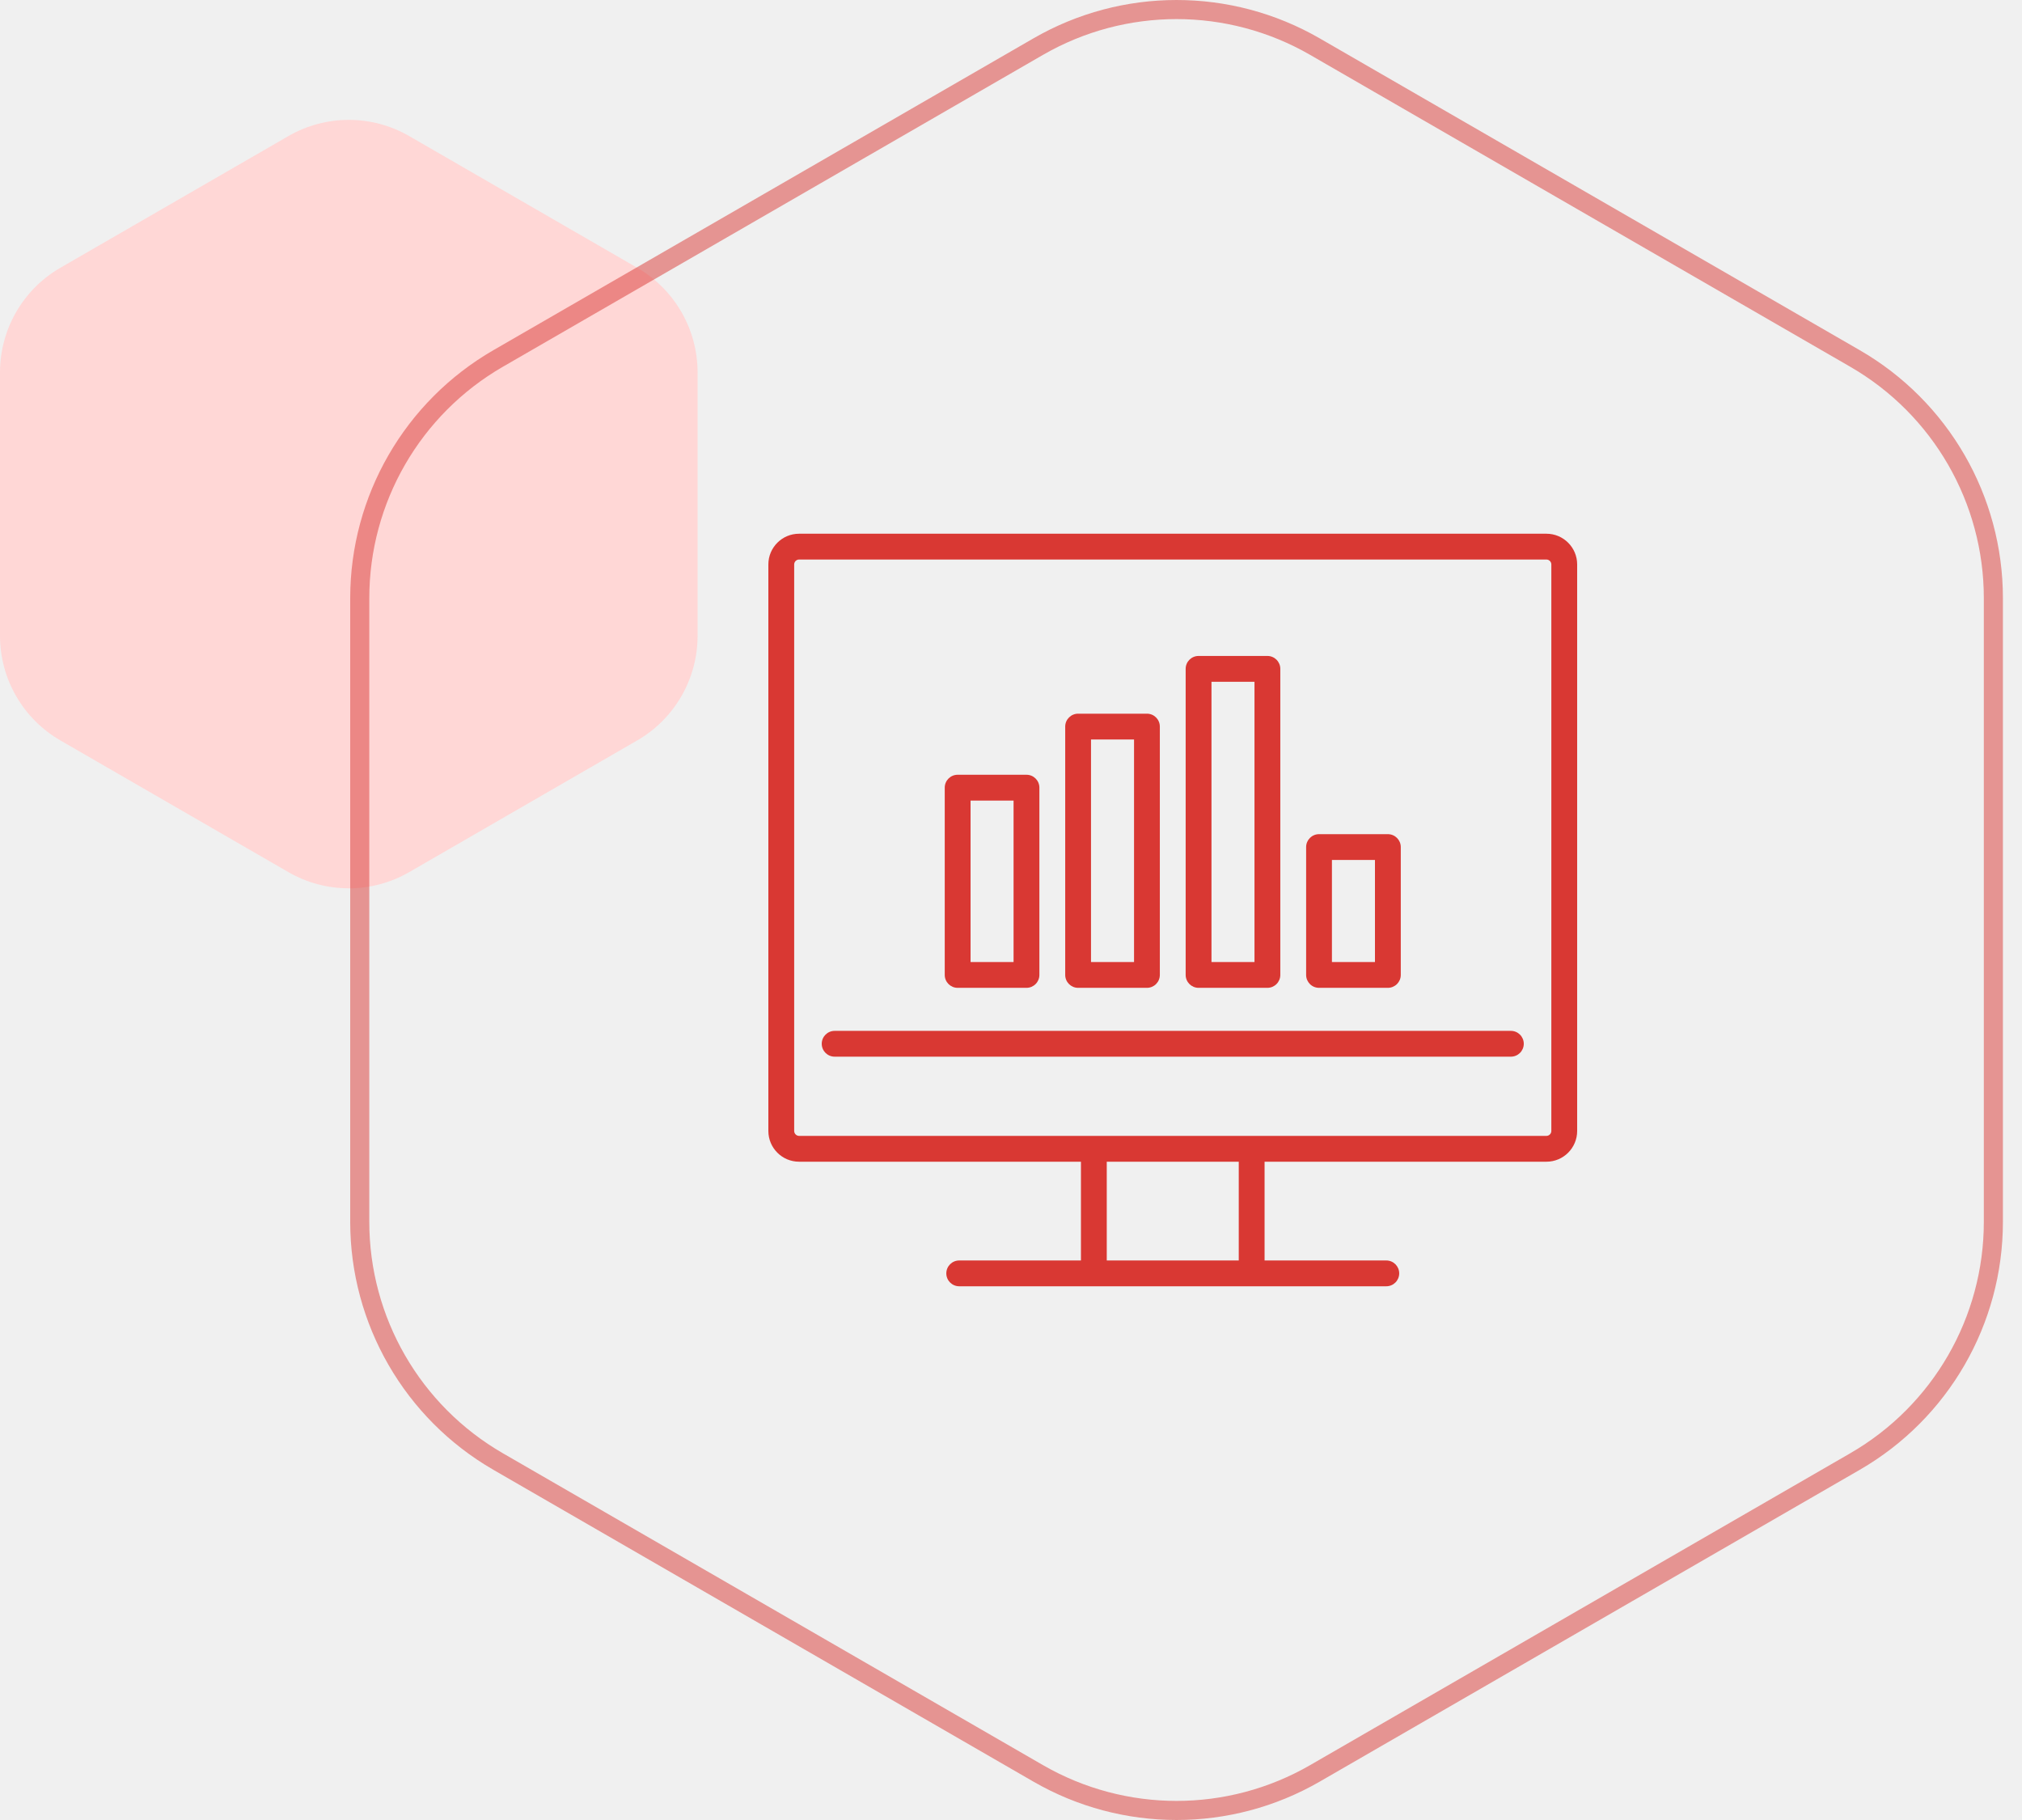
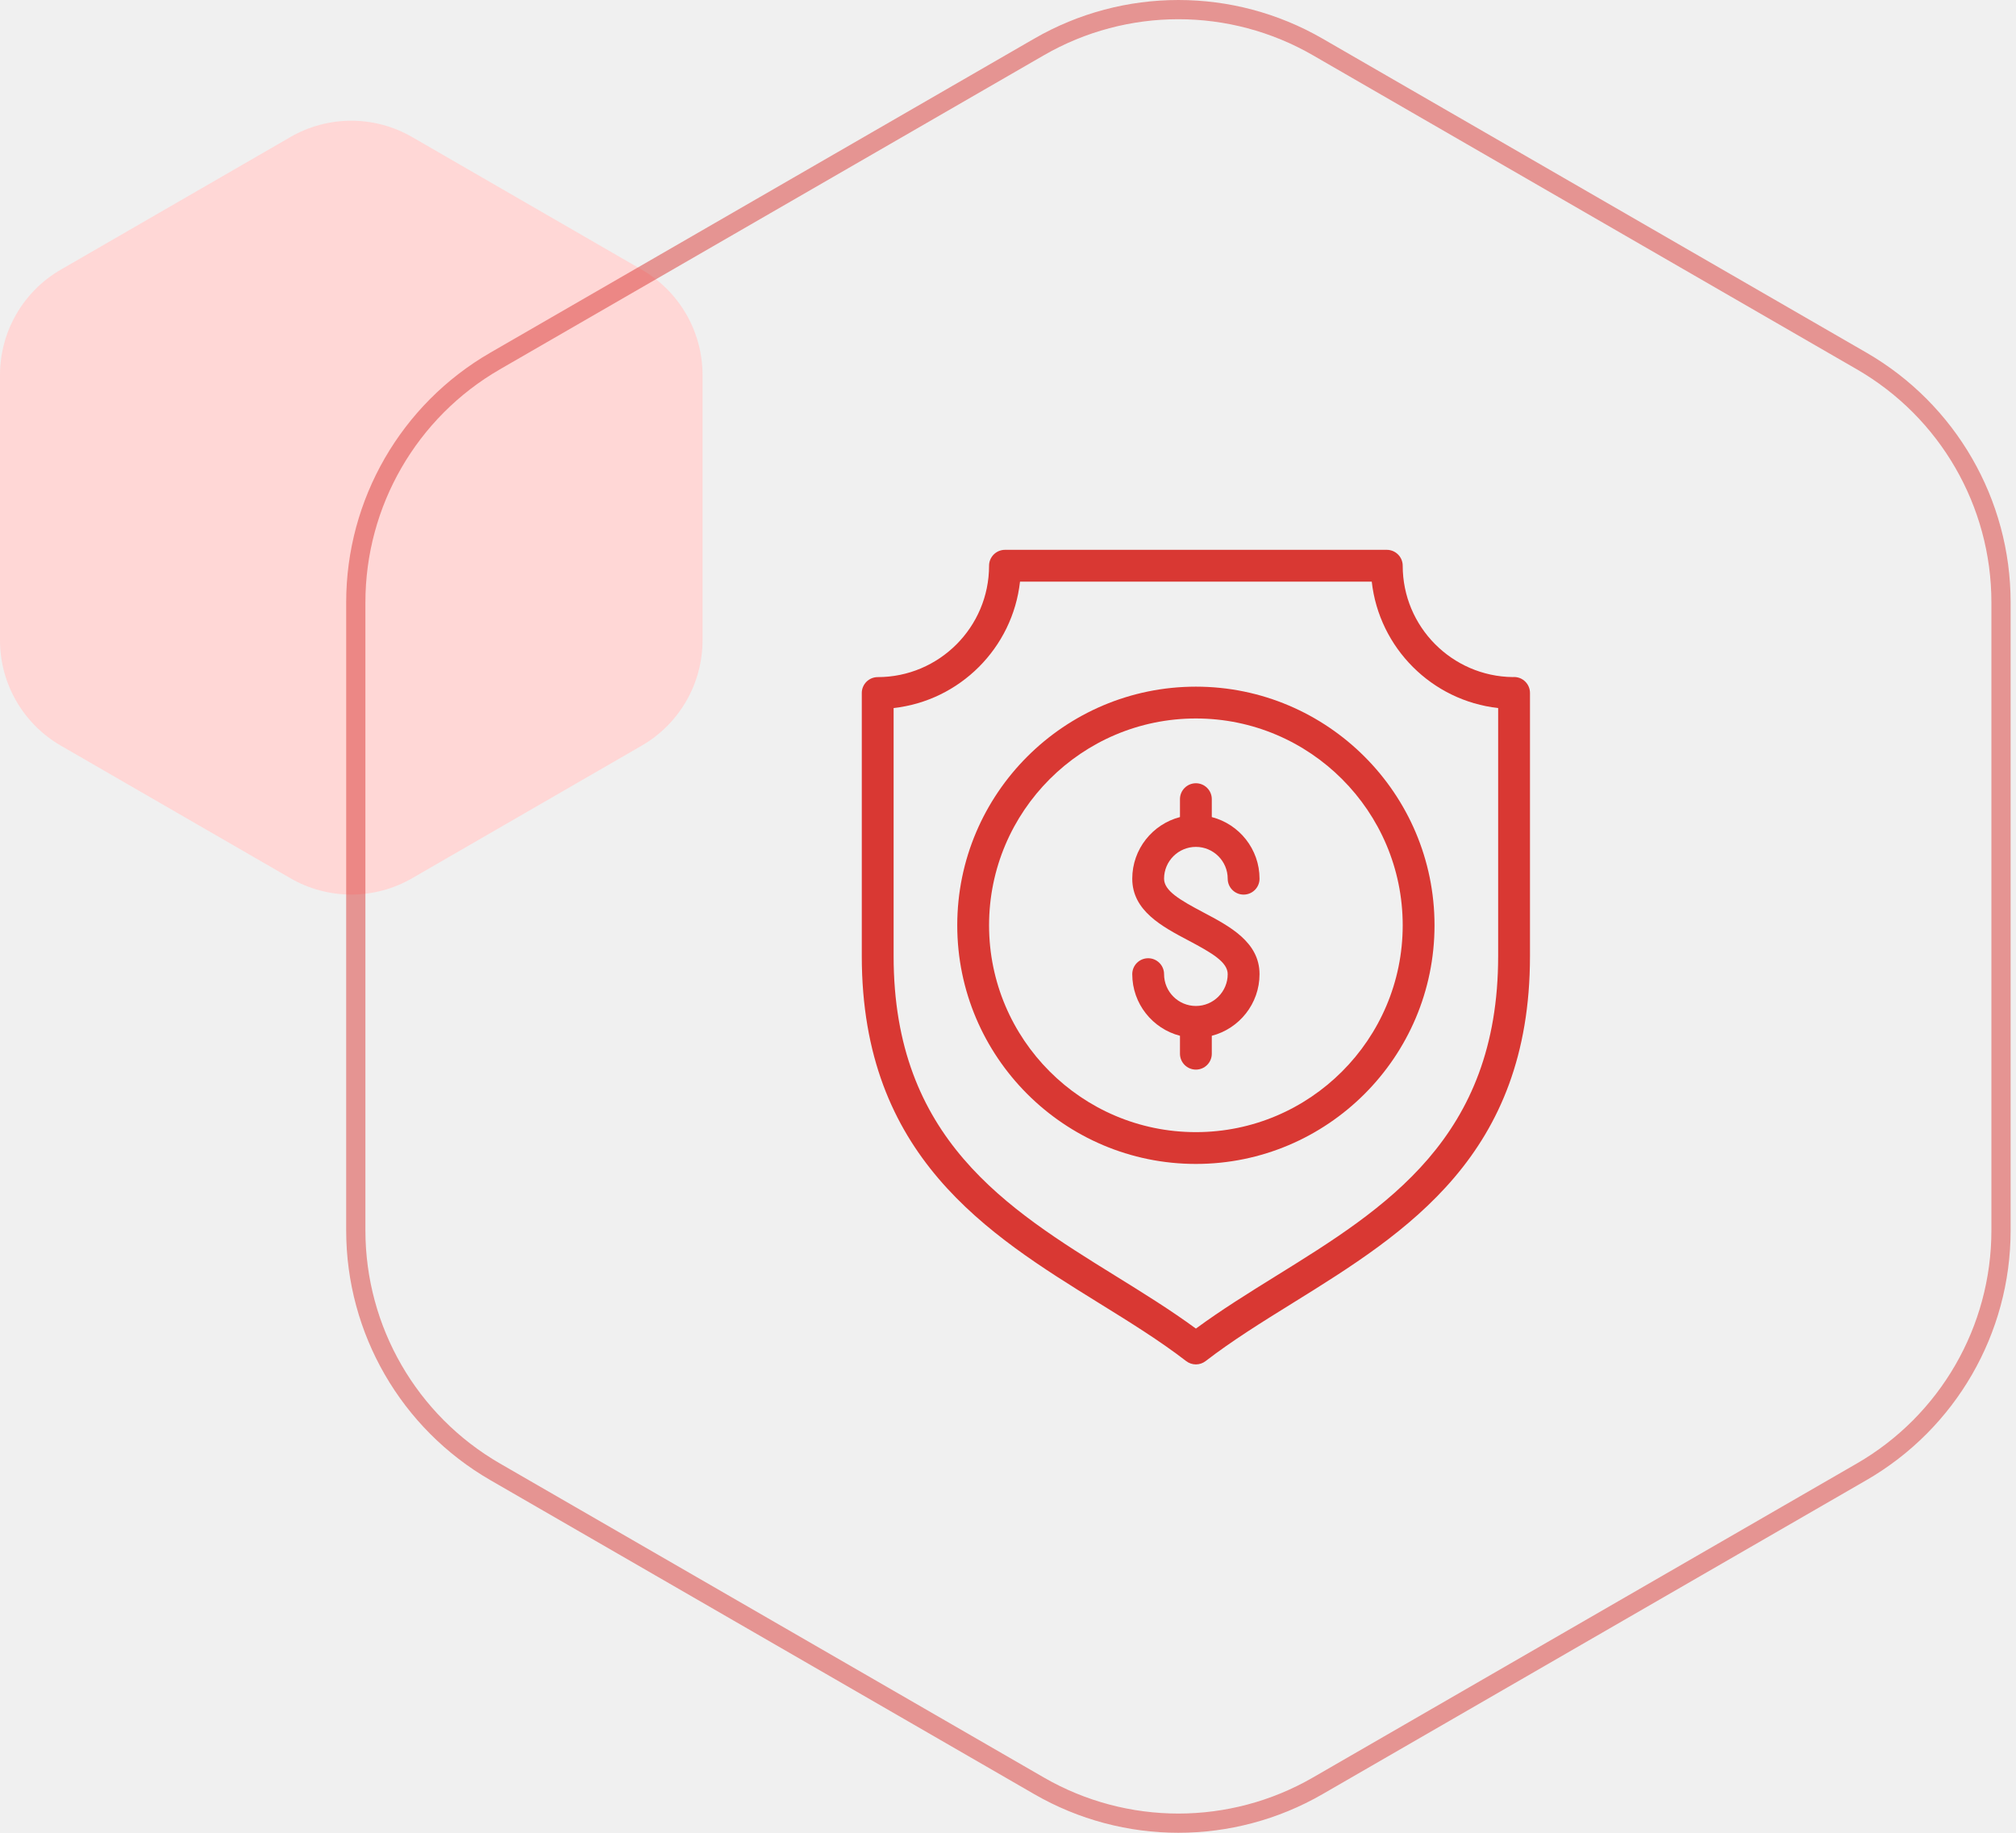
- <svg xmlns="http://www.w3.org/2000/svg" width="100" height="90" viewBox="0 0 100 90" fill="none">
+ <svg xmlns="http://www.w3.org/2000/svg" width="99" height="90" viewBox="0 0 99 90" fill="none">
  <path d="M14.262 6.729C16.111 5.661 18.389 5.661 20.238 6.729L31.512 13.24C33.361 14.308 34.5 16.281 34.5 18.417V31.439C34.5 33.575 33.361 35.548 31.512 36.616L20.238 43.127C18.389 44.195 16.111 44.195 14.262 43.127L2.988 36.616C1.139 35.548 0 33.575 0 31.439V18.417C0 16.281 1.139 14.308 2.988 13.24L14.262 6.729Z" fill="#FFD7D6" />
-   <path opacity="0.5" fill-rule="evenodd" clip-rule="evenodd" d="M91.505 18.136L64.795 2.714C60.707 0.354 55.67 0.354 51.581 2.714L24.871 18.136C20.782 20.496 18.264 24.858 18.264 29.578V60.422C18.264 65.142 20.782 69.504 24.871 71.865L51.581 87.286C55.67 89.646 60.707 89.646 64.795 87.286L91.505 71.865C95.594 69.504 98.112 65.142 98.112 60.422V29.578C98.112 24.858 95.594 20.496 91.505 18.136ZM65.267 1.897C60.886 -0.632 55.49 -0.632 51.11 1.897L24.399 17.318C20.019 19.847 17.32 24.521 17.32 29.578V60.422C17.32 65.479 20.019 70.153 24.399 72.682L51.11 88.103C55.49 90.632 60.886 90.632 65.267 88.103L91.977 72.682C96.358 70.153 99.056 65.479 99.056 60.422V29.578C99.056 24.521 96.358 19.847 91.977 17.318L65.267 1.897Z" fill="#D93833" />
-   <g clip-path="url(#clip0)">
-     <path d="M76.482 26.393H39.518C38.681 26.393 38 27.074 38 27.911V55.928C38 56.766 38.681 57.447 39.518 57.447H53.459V62.331H47.439C47.087 62.331 46.801 62.617 46.801 62.969C46.801 63.322 47.087 63.607 47.439 63.607H68.561C68.913 63.607 69.199 63.322 69.199 62.969C69.199 62.617 68.913 62.331 68.561 62.331H62.541V57.447H76.482C77.319 57.447 78 56.766 78 55.928V27.911C78 27.074 77.319 26.393 76.482 26.393ZM61.264 62.331H54.736V57.447H61.264V62.331ZM76.723 55.928C76.723 56.059 76.613 56.17 76.482 56.17H39.518C39.387 56.17 39.277 56.059 39.277 55.928V27.911C39.277 27.78 39.387 27.669 39.518 27.669H76.482C76.613 27.669 76.723 27.78 76.723 27.911V55.928Z" fill="#D93833" />
-     <path d="M74.721 50.977H41.278C40.926 50.977 40.64 51.263 40.64 51.615C40.64 51.968 40.926 52.253 41.278 52.253H74.721C75.074 52.253 75.36 51.968 75.36 51.615C75.36 51.263 75.074 50.977 74.721 50.977Z" fill="#D93833" />
-     <path d="M47.361 48.849H50.766C51.118 48.849 51.404 48.563 51.404 48.211V38.951C51.404 38.598 51.118 38.312 50.766 38.312H47.361C47.009 38.312 46.723 38.598 46.723 38.951V48.211C46.723 48.563 47.009 48.849 47.361 48.849ZM48 39.589H50.127V47.572H48V39.589Z" fill="#D93833" />
-     <path d="M53.319 48.849H56.723C57.076 48.849 57.361 48.563 57.361 48.211V35.931C57.361 35.578 57.076 35.292 56.723 35.292H53.319C52.967 35.292 52.681 35.578 52.681 35.931V48.211C52.681 48.563 52.967 48.849 53.319 48.849ZM53.957 36.569H56.085V47.573H53.957V36.569Z" fill="#D93833" />
-     <path d="M59.276 48.849H62.681C63.033 48.849 63.319 48.563 63.319 48.211V33.075C63.319 32.723 63.033 32.437 62.681 32.437H59.276C58.924 32.437 58.638 32.723 58.638 33.075V48.211C58.638 48.563 58.924 48.849 59.276 48.849ZM59.915 33.714H62.042V47.572H59.915V33.714Z" fill="#D93833" />
-     <path d="M65.234 48.849H68.638C68.991 48.849 69.277 48.563 69.277 48.211V41.888C69.277 41.536 68.991 41.25 68.638 41.25H65.234C64.881 41.25 64.596 41.536 64.596 41.888V48.211C64.596 48.563 64.881 48.849 65.234 48.849ZM65.872 42.526H68V47.572H65.872V42.526Z" fill="#D93833" />
-   </g>
-   <defs>
-     <clipPath id="clip0">
-       <rect width="40" height="40" fill="white" transform="translate(38 25)" />
-     </clipPath>
-   </defs>
+   <path opacity="0.5" fill-rule="evenodd" clip-rule="evenodd" d="M91.185 18.136L64.474 2.714C60.386 0.354 55.349 0.354 51.261 2.714L24.55 18.136C20.462 20.496 17.944 24.858 17.944 29.578V60.422C17.944 65.142 20.462 69.504 24.55 71.865L51.261 87.286C55.349 89.646 60.386 89.646 64.474 87.286L91.185 71.865C95.273 69.504 97.792 65.142 97.792 60.422V29.578C97.792 24.858 95.273 20.496 91.185 18.136ZM64.946 1.897C60.566 -0.632 55.169 -0.632 50.789 1.897L24.078 17.318C19.698 19.847 17 24.521 17 29.578V60.422C17 65.479 19.698 70.153 24.078 72.682L50.789 88.103C55.169 90.632 60.566 90.632 64.946 88.103L91.657 72.682C96.037 70.153 98.736 65.479 98.736 60.422V29.578C98.736 24.521 96.037 19.847 91.657 17.318L64.946 1.897Z" fill="#D93833" />
+   <path d="M75.133 34.027C75.133 33.595 74.783 33.245 74.352 33.245C74.331 33.245 74.311 33.247 74.29 33.248C71.303 33.215 68.883 30.776 68.883 27.781C68.883 27.35 68.533 27 68.102 27H49.352C48.92 27 48.57 27.35 48.57 27.781C48.57 30.797 46.117 33.25 43.102 33.25C42.67 33.25 42.32 33.6 42.32 34.031V46.952C42.32 56.775 48.509 60.608 53.968 63.989C55.5 64.938 56.947 65.834 58.25 66.838C58.39 66.946 58.558 67 58.727 67C58.895 67 59.063 66.946 59.203 66.838C60.516 65.827 61.967 64.926 63.504 63.973C69.109 60.497 75.133 56.714 75.133 46.952V34.031L75.133 34.029L75.133 34.027ZM73.57 46.952C73.57 55.891 68.034 59.325 62.68 62.645C61.349 63.471 59.978 64.321 58.727 65.241C57.483 64.328 56.117 63.482 54.791 62.661C49.428 59.339 43.883 55.904 43.883 46.952V34.769C47.137 34.408 49.728 31.817 50.09 28.562H67.363C67.725 31.817 70.316 34.408 73.57 34.769V46.952Z" fill="#D93833" />
+   <path d="M58.727 33.719C52.265 33.719 47.008 38.976 47.008 45.438C47.008 51.899 52.265 57.156 58.727 57.156C65.188 57.156 70.445 51.899 70.445 45.438C70.445 38.976 65.188 33.719 58.727 33.719ZM58.727 55.594C53.126 55.594 48.57 51.038 48.57 45.438C48.57 39.837 53.126 35.281 58.727 35.281C64.327 35.281 68.883 39.837 68.883 45.438C68.883 51.038 64.327 55.594 58.727 55.594Z" fill="#D93833" />
+   <path d="M59.092 44.803C57.927 44.187 57.164 43.739 57.164 43.149C57.164 42.288 57.865 41.587 58.727 41.587C59.588 41.587 60.289 42.288 60.289 43.149C60.289 43.581 60.639 43.93 61.07 43.93C61.502 43.93 61.852 43.581 61.852 43.149C61.852 41.696 60.854 40.471 59.508 40.123V39.243C59.508 38.812 59.158 38.462 58.727 38.462C58.295 38.462 57.945 38.812 57.945 39.243V40.123C56.599 40.471 55.602 41.696 55.602 43.149C55.602 44.725 57.068 45.5 58.362 46.184C59.526 46.8 60.289 47.247 60.289 47.837C60.289 48.698 59.588 49.399 58.727 49.399C57.865 49.399 57.164 48.698 57.164 47.837C57.164 47.405 56.814 47.055 56.383 47.055C55.951 47.055 55.602 47.405 55.602 47.837C55.602 49.29 56.599 50.515 57.945 50.863V51.743C57.945 52.174 58.295 52.524 58.727 52.524C59.158 52.524 59.508 52.174 59.508 51.743V50.863C60.854 50.515 61.852 49.29 61.852 47.837C61.852 46.261 60.386 45.486 59.092 44.803Z" fill="#D93833" />
</svg>
